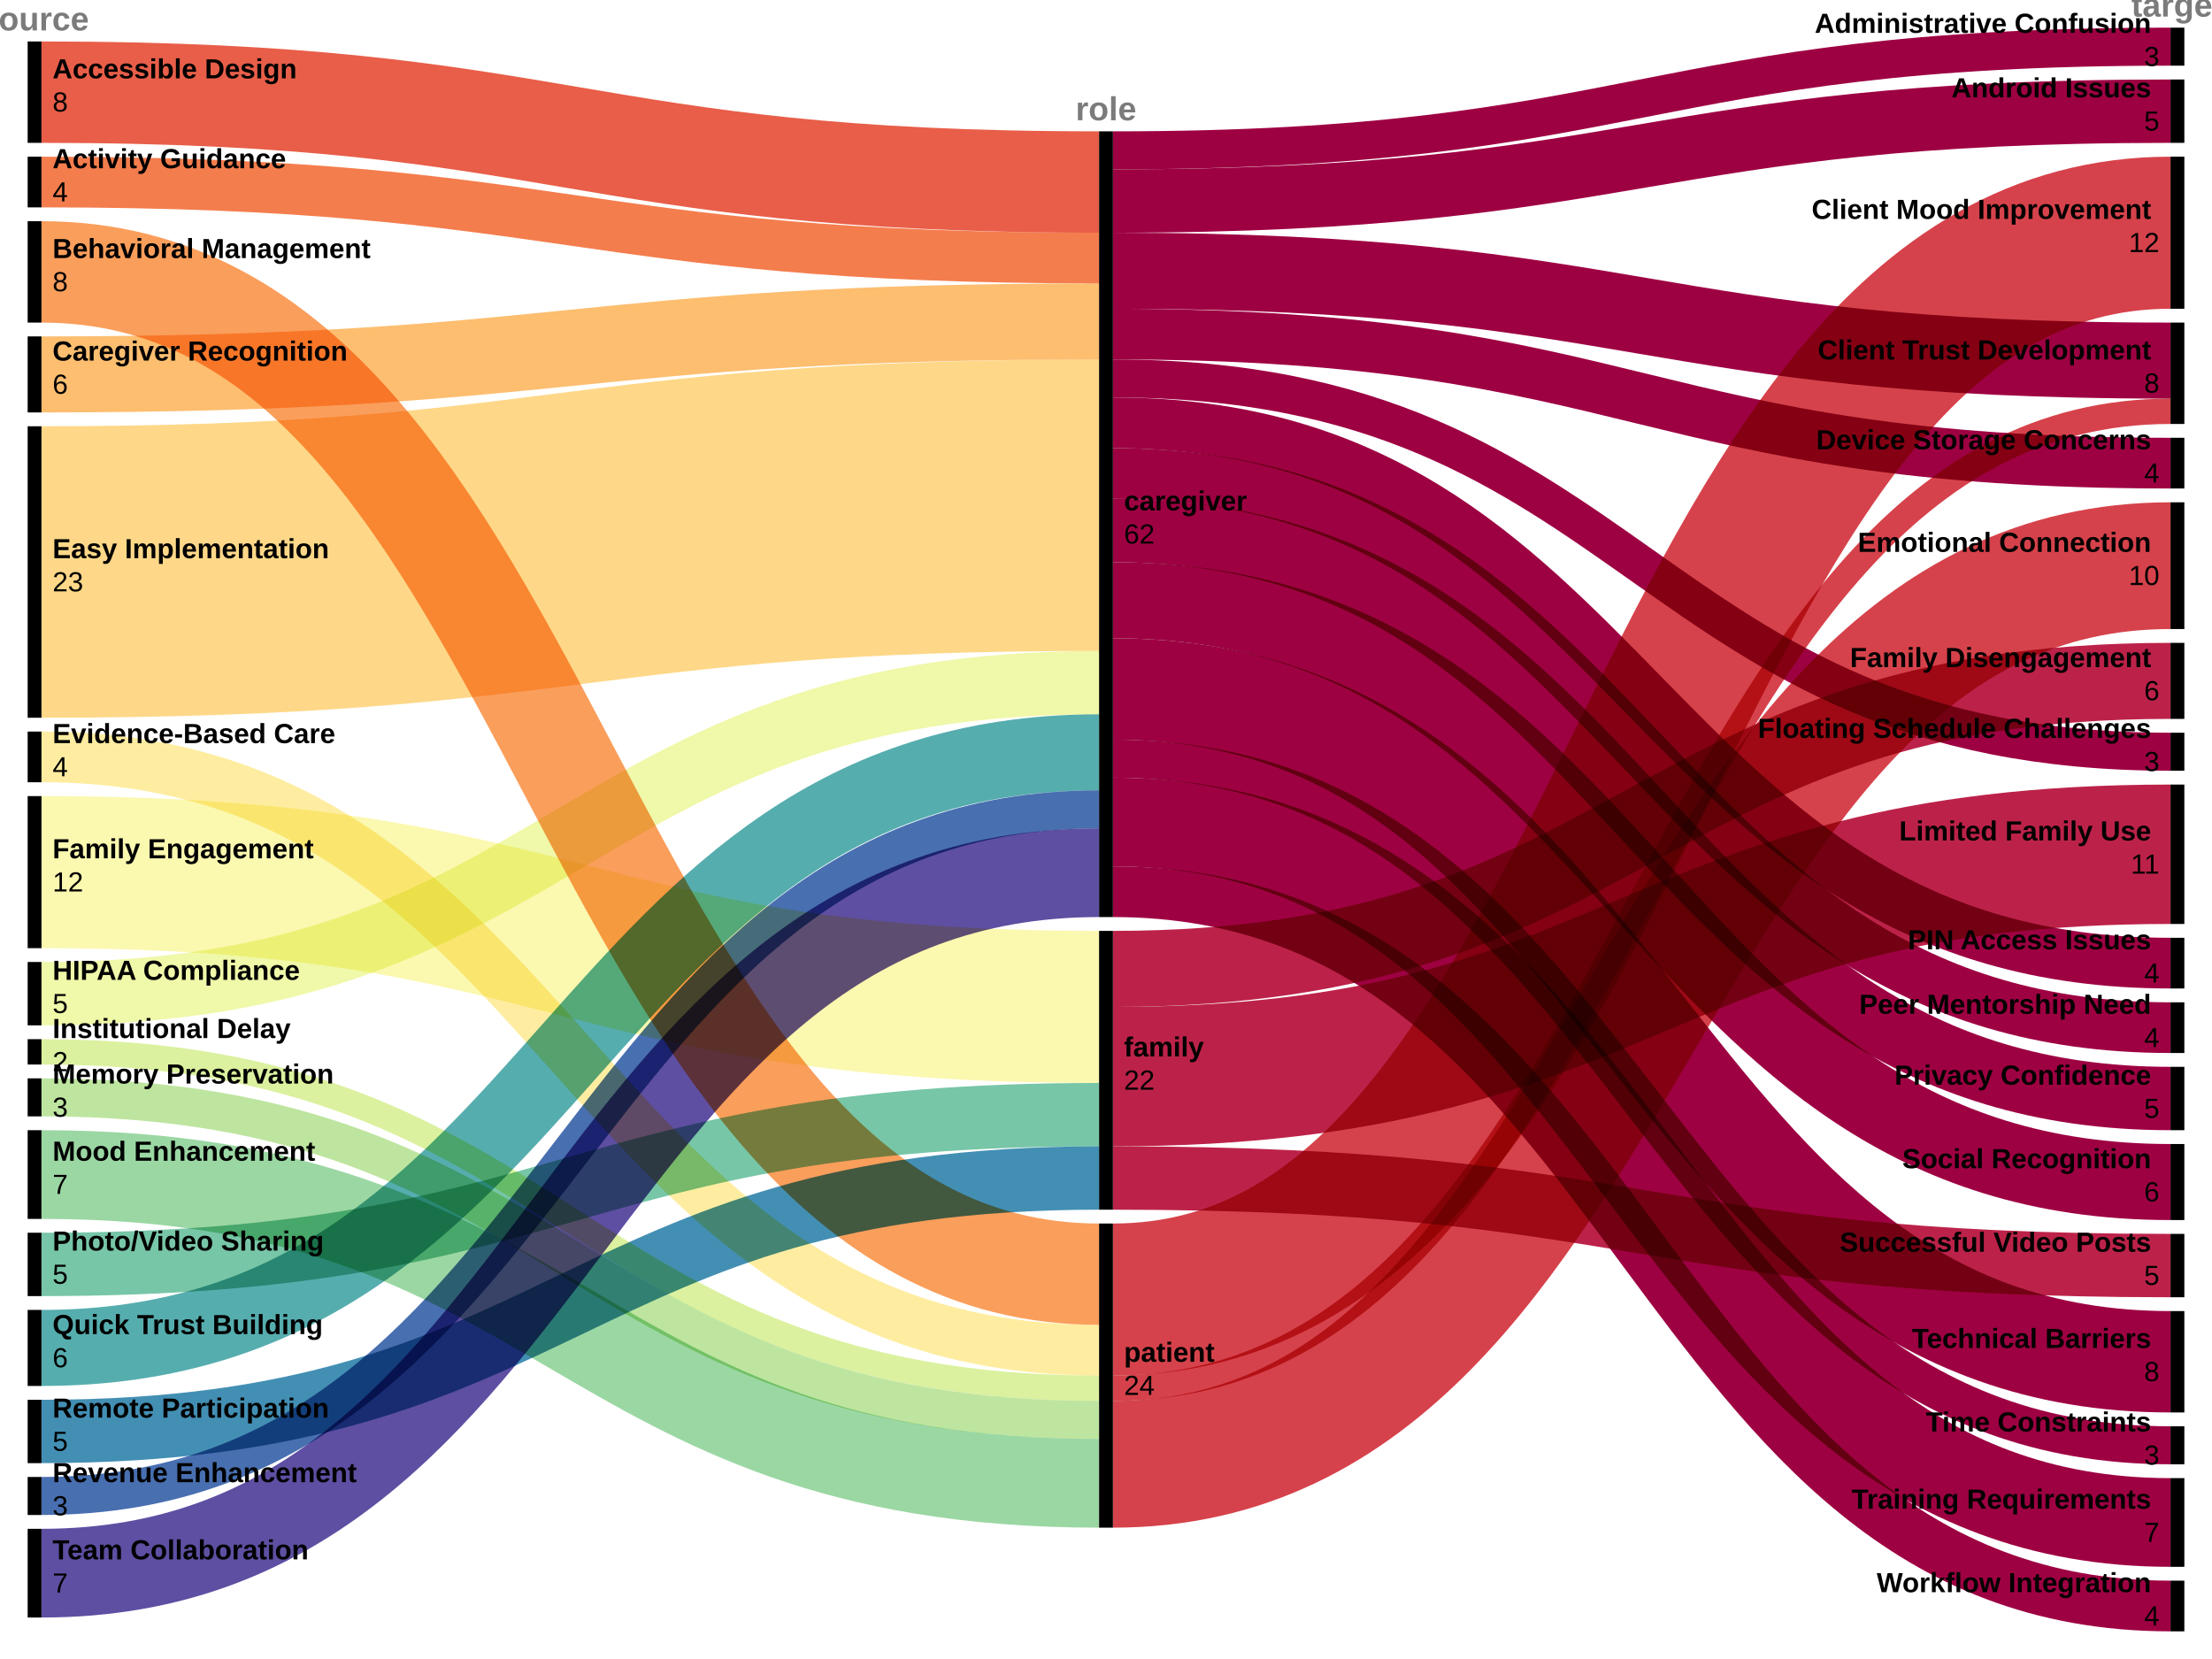
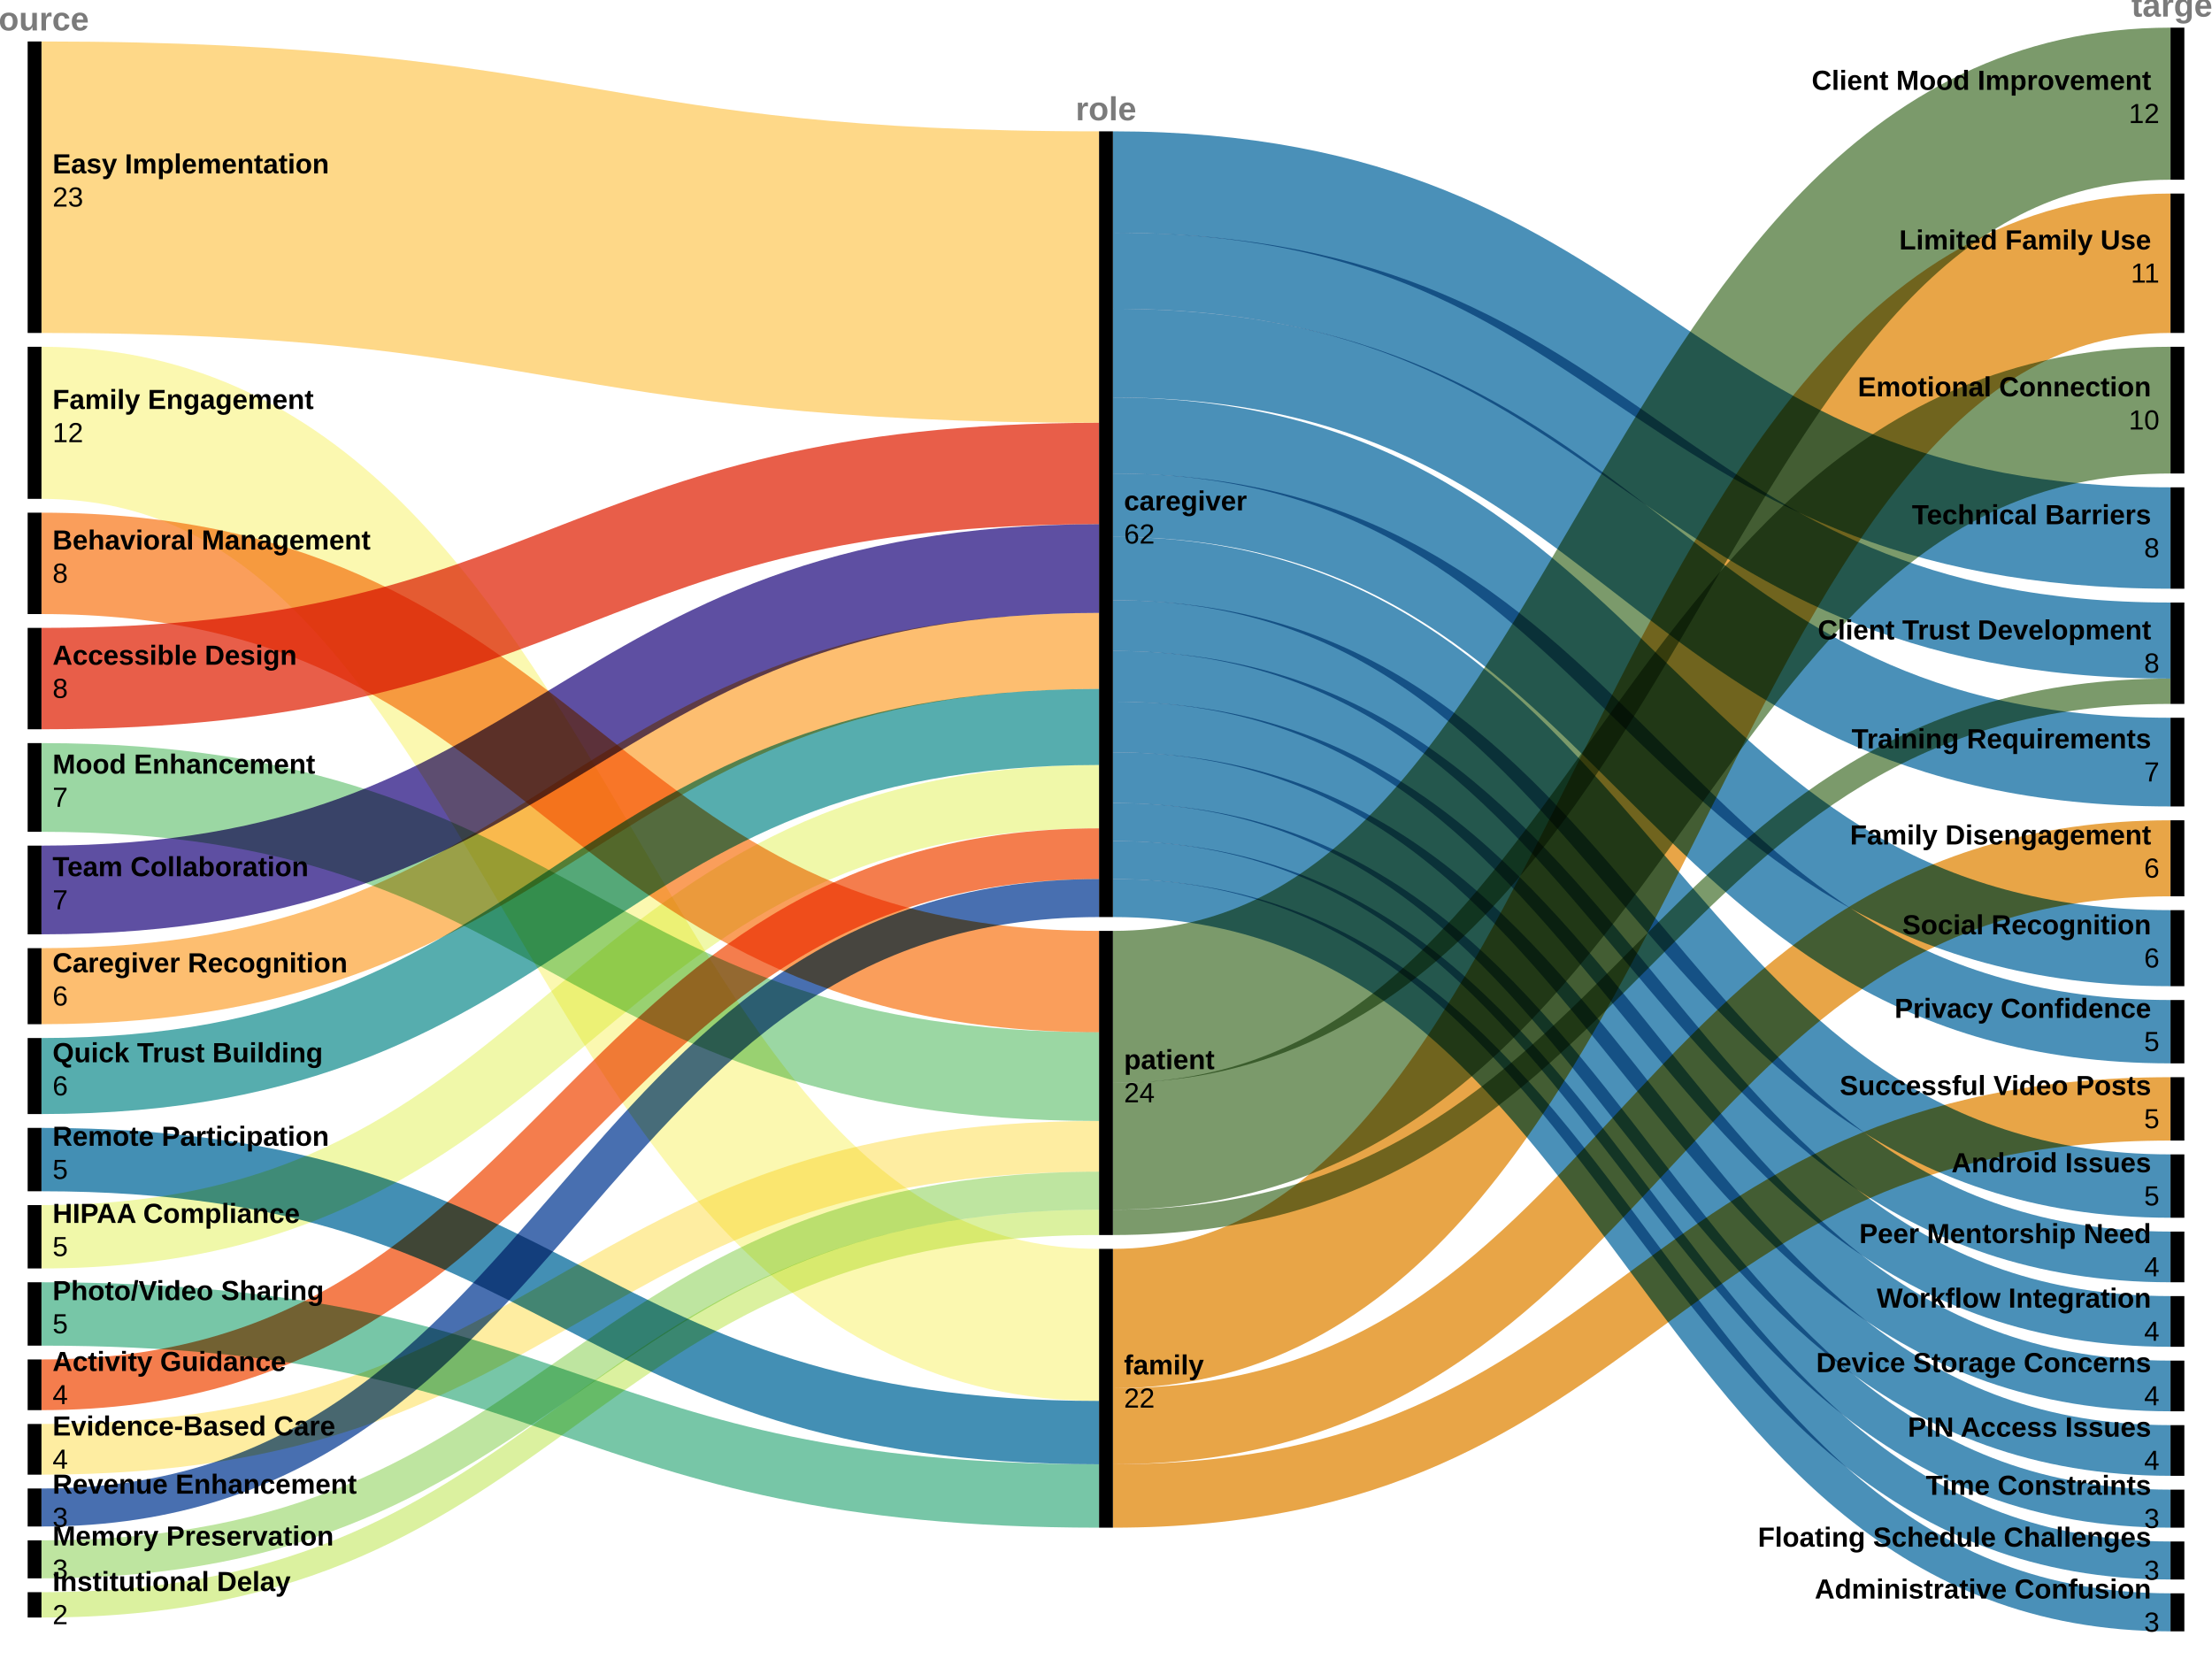
<svg xmlns="http://www.w3.org/2000/svg" viewBox="0 0 800 600" preserveAspectRatio="xMidYMid meet">
  <rect width="800" height="600" x="0" y="0" fill="#FFFFFF" id="background" />
  <g transform="translate(10,10)" id="visualization">
    <g>
-       <rect x="0" y="5" height="36.667" width="5" fill="black" />
-       <rect x="0" y="46.667" height="18.333" width="5" fill="black" />
-       <rect x="775" y="0" height="13.75" width="5" fill="black" />
-       <rect x="775" y="18.75" height="22.917" width="5" fill="black" />
-       <rect x="0" y="70" height="36.667" width="5" fill="black" />
-       <rect x="0" y="111.667" height="27.5" width="5" fill="black" />
-       <rect x="775" y="46.667" height="55" width="5" fill="black" />
-       <rect x="775" y="106.667" height="36.667" width="5" fill="black" />
-       <rect x="775" y="148.333" height="18.333" width="5" fill="black" />
-       <rect x="0" y="144.167" height="105.417" width="5" fill="black" />
-       <rect x="775" y="171.667" height="45.833" width="5" fill="black" />
-       <rect x="0" y="254.583" height="18.333" width="5" fill="black" />
-       <rect x="775" y="222.5" height="27.5" width="5" fill="black" />
-       <rect x="0" y="277.917" height="55" width="5" fill="black" />
-       <rect x="775" y="255" height="13.75" width="5" fill="black" />
-       <rect x="0" y="337.917" height="22.917" width="5" fill="black" />
-       <rect x="0" y="365.833" height="9.167" width="5" fill="black" />
-       <rect x="775" y="273.75" height="50.417" width="5" fill="black" />
-       <rect x="0" y="380" height="13.75" width="5" fill="black" />
-       <rect x="0" y="398.75" height="32.083" width="5" fill="black" />
-       <rect x="775" y="329.167" height="18.333" width="5" fill="black" />
-       <rect x="775" y="352.5" height="18.333" width="5" fill="black" />
-       <rect x="0" y="435.833" height="22.917" width="5" fill="black" />
-       <rect x="775" y="375.833" height="22.917" width="5" fill="black" />
-       <rect x="0" y="463.75" height="27.5" width="5" fill="black" />
-       <rect x="0" y="496.25" height="22.917" width="5" fill="black" />
-       <rect x="0" y="524.167" height="13.75" width="5" fill="black" />
-       <rect x="775" y="403.75" height="27.5" width="5" fill="black" />
-       <rect x="775" y="436.25" height="22.917" width="5" fill="black" />
-       <rect x="0" y="542.917" height="32.083" width="5" fill="black" />
-       <rect x="775" y="464.167" height="36.667" width="5" fill="black" />
-       <rect x="775" y="505.833" height="13.75" width="5" fill="black" />
-       <rect x="775" y="524.583" height="32.083" width="5" fill="black" />
-       <rect x="775" y="561.667" height="18.333" width="5" fill="black" />
      <rect x="387.5" y="37.5" height="284.167" width="5" fill="black" />
-       <rect x="387.5" y="326.667" height="100.833" width="5" fill="black" />
-       <rect x="387.5" y="432.5" height="110" width="5" fill="black" />
+       <rect x="387.5" y="326.667" height="110" width="5" fill="black" />
+       <rect x="0" y="5" height="105.417" width="5" fill="black" />
+       <rect x="387.5" y="441.667" height="100.833" width="5" fill="black" />
+       <rect x="0" y="115.417" height="55" width="5" fill="black" />
+       <rect x="775" y="0" height="55" width="5" fill="black" />
+       <rect x="775" y="60" height="50.417" width="5" fill="black" />
+       <rect x="775" y="115.417" height="45.833" width="5" fill="black" />
+       <rect x="0" y="175.417" height="36.667" width="5" fill="black" />
+       <rect x="0" y="217.083" height="36.667" width="5" fill="black" />
+       <rect x="775" y="166.25" height="36.667" width="5" fill="black" />
+       <rect x="775" y="207.917" height="36.667" width="5" fill="black" />
+       <rect x="0" y="258.75" height="32.083" width="5" fill="black" />
+       <rect x="0" y="295.833" height="32.083" width="5" fill="black" />
+       <rect x="775" y="249.583" height="32.083" width="5" fill="black" />
+       <rect x="0" y="332.917" height="27.5" width="5" fill="black" />
+       <rect x="0" y="365.417" height="27.5" width="5" fill="black" />
+       <rect x="775" y="286.667" height="27.5" width="5" fill="black" />
+       <rect x="775" y="319.167" height="27.5" width="5" fill="black" />
+       <rect x="0" y="397.917" height="22.917" width="5" fill="black" />
+       <rect x="0" y="425.833" height="22.917" width="5" fill="black" />
+       <rect x="0" y="453.75" height="22.917" width="5" fill="black" />
+       <rect x="775" y="351.667" height="22.917" width="5" fill="black" />
+       <rect x="775" y="379.583" height="22.917" width="5" fill="black" />
+       <rect x="775" y="407.5" height="22.917" width="5" fill="black" />
+       <rect x="0" y="481.667" height="18.333" width="5" fill="black" />
+       <rect x="0" y="505" height="18.333" width="5" fill="black" />
+       <rect x="775" y="435.417" height="18.333" width="5" fill="black" />
+       <rect x="775" y="458.75" height="18.333" width="5" fill="black" />
+       <rect x="775" y="482.083" height="18.333" width="5" fill="black" />
+       <rect x="775" y="505.417" height="18.333" width="5" fill="black" />
+       <rect x="0" y="528.333" height="13.75" width="5" fill="black" />
+       <rect x="0" y="547.083" height="13.75" width="5" fill="black" />
+       <rect x="775" y="528.75" height="13.75" width="5" fill="black" />
+       <rect x="775" y="547.5" height="13.75" width="5" fill="black" />
+       <rect x="775" y="566.25" height="13.75" width="5" fill="black" />
+       <rect x="0" y="565.833" height="9.167" width="5" fill="black" />
    </g>
    <g fill="none" stroke-opacity="1">
      <g style="mix-blend-mode: multiply;">
-         <path d="M5,196.875C196.25,196.875,196.25,172.708,387.5,172.708" stroke="rgb(254, 216, 136)" stroke-width="105.417" />
-       </g>
-       <g style="mix-blend-mode: multiply;">
-         <path d="M5,88.333C196.25,88.333,196.25,450.833,387.5,450.833" stroke="rgb(250, 158, 91)" stroke-width="36.667" />
-       </g>
-       <g style="mix-blend-mode: multiply;">
-         <path d="M5,414.792C196.25,414.792,196.25,526.458,387.5,526.458" stroke="rgb(155, 215, 163)" stroke-width="32.083" />
-       </g>
-       <g style="mix-blend-mode: multiply;">
-         <path d="M5,305.417C196.25,305.417,196.25,354.167,387.5,354.167" stroke="rgb(251, 248, 176)" stroke-width="55" />
-       </g>
-       <g style="mix-blend-mode: multiply;">
-         <path d="M5,125.417C196.25,125.417,196.25,106.25,387.5,106.25" stroke="rgb(253, 190, 112)" stroke-width="27.5" />
-       </g>
-       <g style="mix-blend-mode: multiply;">
-         <path d="M5,477.5C196.25,477.5,196.25,262.083,387.5,262.083" stroke="rgb(86, 173, 174)" stroke-width="27.5" />
-       </g>
-       <g style="mix-blend-mode: multiply;">
-         <path d="M5,507.708C196.25,507.708,196.25,416.042,387.5,416.042" stroke="rgb(67, 143, 180)" stroke-width="22.917" />
-       </g>
-       <g style="mix-blend-mode: multiply;">
-         <path d="M5,349.375C196.25,349.375,196.25,236.875,387.5,236.875" stroke="rgb(240, 248, 169)" stroke-width="22.917" />
-       </g>
-       <g style="mix-blend-mode: multiply;">
-         <path d="M5,447.292C196.25,447.292,196.25,393.125,387.5,393.125" stroke="rgb(119, 198, 167)" stroke-width="22.917" />
-       </g>
-       <g style="mix-blend-mode: multiply;">
-         <path d="M5,23.333C196.25,23.333,196.25,55.833,387.5,55.833" stroke="rgb(232, 94, 73)" stroke-width="36.667" />
-       </g>
-       <g style="mix-blend-mode: multiply;">
-         <path d="M5,558.958C196.25,558.958,196.25,305.625,387.5,305.625" stroke="rgb(94, 79, 162)" stroke-width="32.083" />
-       </g>
-       <g style="mix-blend-mode: multiply;">
-         <path d="M5,55.833C196.25,55.833,196.25,83.333,387.5,83.333" stroke="rgb(244, 125, 77)" stroke-width="18.333" />
-       </g>
-       <g style="mix-blend-mode: multiply;">
-         <path d="M5,531.042C196.25,531.042,196.25,282.708,387.5,282.708" stroke="rgb(72, 111, 176)" stroke-width="13.75" />
-       </g>
-       <g style="mix-blend-mode: multiply;">
-         <path d="M5,263.75C196.25,263.75,196.25,478.333,387.5,478.333" stroke="rgb(254, 237, 161)" stroke-width="18.333" />
-       </g>
-       <g style="mix-blend-mode: multiply;">
-         <path d="M5,386.875C196.25,386.875,196.25,503.542,387.5,503.542" stroke="rgb(190, 229, 160)" stroke-width="13.75" />
-       </g>
-       <g style="mix-blend-mode: multiply;">
-         <path d="M5,370.417C196.25,370.417,196.25,492.083,387.5,492.083" stroke="rgb(219, 241, 159)" stroke-width="9.167" />
-       </g>
-       <g style="mix-blend-mode: multiply;">
-         <path d="M392.5,239.167C583.75,239.167,583.75,482.5,775,482.5" stroke="rgb(158, 1, 66)" stroke-width="36.667" />
-       </g>
-       <g style="mix-blend-mode: multiply;">
-         <path d="M392.5,287.292C583.75,287.292,583.75,540.625,775,540.625" stroke="rgb(158, 1, 66)" stroke-width="32.083" />
-       </g>
-       <g style="mix-blend-mode: multiply;">
-         <path d="M392.5,460C583.75,460,583.75,74.167,775,74.167" stroke="rgb(214, 66, 75)" stroke-width="55" />
-       </g>
-       <g style="mix-blend-mode: multiply;">
-         <path d="M392.5,519.583C583.75,519.583,583.75,194.583,775,194.583" stroke="rgb(214, 66, 75)" stroke-width="45.833" />
-       </g>
-       <g style="mix-blend-mode: multiply;">
-         <path d="M392.5,379.375C583.75,379.375,583.75,298.958,775,298.958" stroke="rgb(188, 34, 73)" stroke-width="50.417" />
-       </g>
-       <g style="mix-blend-mode: multiply;">
-         <path d="M392.5,340.417C583.75,340.417,583.75,236.25,775,236.25" stroke="rgb(188, 34, 73)" stroke-width="27.5" />
-       </g>
-       <g style="mix-blend-mode: multiply;">
-         <path d="M392.5,207.083C583.75,207.083,583.75,417.5,775,417.5" stroke="rgb(158, 1, 66)" stroke-width="27.5" />
-       </g>
-       <g style="mix-blend-mode: multiply;">
-         <path d="M392.5,87.917C583.75,87.917,583.75,120.417,775,120.417" stroke="rgb(158, 1, 66)" stroke-width="27.5" />
-       </g>
-       <g style="mix-blend-mode: multiply;">
-         <path d="M392.5,181.875C583.75,181.875,583.75,387.292,775,387.292" stroke="rgb(158, 1, 66)" stroke-width="22.917" />
-       </g>
-       <g style="mix-blend-mode: multiply;">
-         <path d="M392.5,416.042C583.75,416.042,583.75,447.708,775,447.708" stroke="rgb(188, 34, 73)" stroke-width="22.917" />
-       </g>
-       <g style="mix-blend-mode: multiply;">
-         <path d="M392.5,62.708C583.75,62.708,583.75,30.208,775,30.208" stroke="rgb(158, 1, 66)" stroke-width="22.917" />
-       </g>
-       <g style="mix-blend-mode: multiply;">
-         <path d="M392.5,161.25C583.75,161.25,583.75,361.667,775,361.667" stroke="rgb(158, 1, 66)" stroke-width="18.333" />
-       </g>
-       <g style="mix-blend-mode: multiply;">
-         <path d="M392.5,312.5C583.75,312.5,583.75,570.833,775,570.833" stroke="rgb(158, 1, 66)" stroke-width="18.333" />
-       </g>
-       <g style="mix-blend-mode: multiply;">
-         <path d="M392.5,110.833C583.75,110.833,583.75,157.5,775,157.5" stroke="rgb(158, 1, 66)" stroke-width="18.333" />
-       </g>
-       <g style="mix-blend-mode: multiply;">
-         <path d="M392.5,142.917C583.75,142.917,583.75,338.333,775,338.333" stroke="rgb(158, 1, 66)" stroke-width="18.333" />
-       </g>
-       <g style="mix-blend-mode: multiply;">
-         <path d="M392.5,264.375C583.75,264.375,583.75,512.708,775,512.708" stroke="rgb(158, 1, 66)" stroke-width="13.75" />
-       </g>
-       <g style="mix-blend-mode: multiply;">
-         <path d="M392.5,126.875C583.75,126.875,583.75,261.875,775,261.875" stroke="rgb(158, 1, 66)" stroke-width="13.75" />
-       </g>
-       <g style="mix-blend-mode: multiply;">
-         <path d="M392.5,44.375C583.75,44.375,583.75,6.875,775,6.875" stroke="rgb(158, 1, 66)" stroke-width="13.75" />
-       </g>
-       <g style="mix-blend-mode: multiply;">
-         <path d="M392.5,492.083C583.75,492.083,583.75,138.75,775,138.75" stroke="rgb(214, 66, 75)" stroke-width="9.167" />
+         <path d="M5,57.708C196.25,57.708,196.25,90.208,387.5,90.208" stroke="#fed888" stroke-width="105.417" />
+       </g>
+       <g style="mix-blend-mode: multiply;">
+         <path d="M5,193.75C196.25,193.75,196.25,345,387.5,345" stroke="#fa9e5b" stroke-width="36.667" />
+       </g>
+       <g style="mix-blend-mode: multiply;">
+         <path d="M5,274.792C196.25,274.792,196.25,379.375,387.5,379.375" stroke="#9bd7a3" stroke-width="32.083" />
+       </g>
+       <g style="mix-blend-mode: multiply;">
+         <path d="M5,142.917C196.25,142.917,196.25,469.167,387.5,469.167" stroke="#fbf8b0" stroke-width="55" />
+       </g>
+       <g style="mix-blend-mode: multiply;">
+         <path d="M5,346.667C196.25,346.667,196.25,225.417,387.5,225.417" stroke="#fdbe70" stroke-width="27.5" />
+       </g>
+       <g style="mix-blend-mode: multiply;">
+         <path d="M5,379.167C196.25,379.167,196.25,252.917,387.5,252.917" stroke="#56adae" stroke-width="27.5" />
+       </g>
+       <g style="mix-blend-mode: multiply;">
+         <path d="M5,409.375C196.25,409.375,196.25,508.125,387.5,508.125" stroke="#438fb4" stroke-width="22.917" />
+       </g>
+       <g style="mix-blend-mode: multiply;">
+         <path d="M5,437.292C196.25,437.292,196.25,278.125,387.5,278.125" stroke="#f0f8a9" stroke-width="22.917" />
+       </g>
+       <g style="mix-blend-mode: multiply;">
+         <path d="M5,465.208C196.25,465.208,196.25,531.042,387.5,531.042" stroke="#77c6a7" stroke-width="22.917" />
+       </g>
+       <g style="mix-blend-mode: multiply;">
+         <path d="M5,235.417C196.25,235.417,196.25,161.25,387.5,161.25" stroke="#e85e49" stroke-width="36.667" />
+       </g>
+       <g style="mix-blend-mode: multiply;">
+         <path d="M5,311.875C196.25,311.875,196.25,195.625,387.5,195.625" stroke="#5e4fa2" stroke-width="32.083" />
+       </g>
+       <g style="mix-blend-mode: multiply;">
+         <path d="M5,490.833C196.25,490.833,196.25,298.75,387.5,298.75" stroke="#f47d4d" stroke-width="18.333" />
+       </g>
+       <g style="mix-blend-mode: multiply;">
+         <path d="M5,535.208C196.25,535.208,196.25,314.792,387.5,314.792" stroke="#486fb0" stroke-width="13.75" />
+       </g>
+       <g style="mix-blend-mode: multiply;">
+         <path d="M5,514.167C196.25,514.167,196.25,404.583,387.5,404.583" stroke="#feeda1" stroke-width="18.333" />
+       </g>
+       <g style="mix-blend-mode: multiply;">
+         <path d="M5,553.958C196.25,553.958,196.25,420.625,387.5,420.625" stroke="#bee5a0" stroke-width="13.75" />
+       </g>
+       <g style="mix-blend-mode: multiply;">
+         <path d="M5,570.417C196.25,570.417,196.25,432.083,387.5,432.083" stroke="#dbf19f" stroke-width="9.167" />
+       </g>
+       <g style="mix-blend-mode: multiply;">
+         <path d="M392.5,55.833C583.75,55.833,583.75,184.583,775,184.583" stroke="#4a90b8" stroke-width="36.667" />
+       </g>
+       <g style="mix-blend-mode: multiply;">
+         <path d="M392.5,117.708C583.75,117.708,583.75,265.625,775,265.625" stroke="#4a90b8" stroke-width="32.083" />
+       </g>
+       <g style="mix-blend-mode: multiply;">
+         <path d="M392.5,354.167C583.75,354.167,583.75,27.5,775,27.5" stroke="#7b9a6b" stroke-width="55" />
+       </g>
+       <g style="mix-blend-mode: multiply;">
+         <path d="M392.5,404.583C583.75,404.583,583.75,138.333,775,138.333" stroke="#7b9a6b" stroke-width="45.833" />
+       </g>
+       <g style="mix-blend-mode: multiply;">
+         <path d="M392.5,466.875C583.75,466.875,583.75,85.208,775,85.208" stroke="#e8a547" stroke-width="50.417" />
+       </g>
+       <g style="mix-blend-mode: multiply;">
+         <path d="M392.5,505.833C583.75,505.833,583.75,300.417,775,300.417" stroke="#e8a547" stroke-width="27.5" />
+       </g>
+       <g style="mix-blend-mode: multiply;">
+         <path d="M392.5,147.5C583.75,147.5,583.75,332.917,775,332.917" stroke="#4a90b8" stroke-width="27.5" />
+       </g>
+       <g style="mix-blend-mode: multiply;">
+         <path d="M392.5,87.917C583.75,87.917,583.75,221.667,775,221.667" stroke="#4a90b8" stroke-width="27.5" />
+       </g>
+       <g style="mix-blend-mode: multiply;">
+         <path d="M392.5,172.708C583.75,172.708,583.75,363.125,775,363.125" stroke="#4a90b8" stroke-width="22.917" />
+       </g>
+       <g style="mix-blend-mode: multiply;">
+         <path d="M392.5,531.042C583.75,531.042,583.75,391.042,775,391.042" stroke="#e8a547" stroke-width="22.917" />
+       </g>
+       <g style="mix-blend-mode: multiply;">
+         <path d="M392.5,195.625C583.75,195.625,583.75,418.958,775,418.958" stroke="#4a90b8" stroke-width="22.917" />
+       </g>
+       <g style="mix-blend-mode: multiply;">
+         <path d="M392.5,216.25C583.75,216.25,583.75,444.583,775,444.583" stroke="#4a90b8" stroke-width="18.333" />
+       </g>
+       <g style="mix-blend-mode: multiply;">
+         <path d="M392.5,234.583C583.75,234.583,583.75,467.917,775,467.917" stroke="#4a90b8" stroke-width="18.333" />
+       </g>
+       <g style="mix-blend-mode: multiply;">
+         <path d="M392.5,252.917C583.75,252.917,583.75,491.25,775,491.25" stroke="#4a90b8" stroke-width="18.333" />
+       </g>
+       <g style="mix-blend-mode: multiply;">
+         <path d="M392.5,271.25C583.75,271.25,583.75,514.583,775,514.583" stroke="#4a90b8" stroke-width="18.333" />
+       </g>
+       <g style="mix-blend-mode: multiply;">
+         <path d="M392.5,287.292C583.75,287.292,583.75,535.625,775,535.625" stroke="#4a90b8" stroke-width="13.75" />
+       </g>
+       <g style="mix-blend-mode: multiply;">
+         <path d="M392.5,301.042C583.75,301.042,583.75,554.375,775,554.375" stroke="#4a90b8" stroke-width="13.75" />
+       </g>
+       <g style="mix-blend-mode: multiply;">
+         <path d="M392.5,314.792C583.75,314.792,583.75,573.125,775,573.125" stroke="#4a90b8" stroke-width="13.75" />
+       </g>
+       <g style="mix-blend-mode: multiply;">
+         <path d="M392.5,432.083C583.75,432.083,583.75,240,775,240" stroke="#7b9a6b" stroke-width="9.167" />
      </g>
    </g>
    <g>
-       <text x="9" y="23.333" text-anchor="start" transform="translate(0,-5)">
-         <tspan alignment-baseline="middle" x="9" style="font-family: Arial, sans-serif; font-size: 10px; fill: black; font-weight: bold;">Accessible Design</tspan>
-         <tspan alignment-baseline="middle" x="9" dy="12" style="font-family: Arial, sans-serif; font-size: 10px; fill: black; font-weight: normal;">8</tspan>
-       </text>
-       <text x="9" y="55.833" text-anchor="start" transform="translate(0,-5)">
-         <tspan alignment-baseline="middle" x="9" style="font-family: Arial, sans-serif; font-size: 10px; fill: black; font-weight: bold;">Activity Guidance</tspan>
-         <tspan alignment-baseline="middle" x="9" dy="12" style="font-family: Arial, sans-serif; font-size: 10px; fill: black; font-weight: normal;">4</tspan>
-       </text>
-       <text x="771" y="6.875" text-anchor="end" transform="translate(0,-5)">
-         <tspan alignment-baseline="middle" x="771" style="font-family: Arial, sans-serif; font-size: 10px; fill: black; font-weight: bold;">Administrative Confusion</tspan>
-         <tspan alignment-baseline="middle" x="771" dy="12" style="font-family: Arial, sans-serif; font-size: 10px; fill: black; font-weight: normal;">3</tspan>
-       </text>
-       <text x="771" y="30.208" text-anchor="end" transform="translate(0,-5)">
-         <tspan alignment-baseline="middle" x="771" style="font-family: Arial, sans-serif; font-size: 10px; fill: black; font-weight: bold;">Android Issues</tspan>
-         <tspan alignment-baseline="middle" x="771" dy="12" style="font-family: Arial, sans-serif; font-size: 10px; fill: black; font-weight: normal;">5</tspan>
-       </text>
-       <text x="9" y="88.333" text-anchor="start" transform="translate(0,-5)">
-         <tspan alignment-baseline="middle" x="9" style="font-family: Arial, sans-serif; font-size: 10px; fill: black; font-weight: bold;">Behavioral Management</tspan>
-         <tspan alignment-baseline="middle" x="9" dy="12" style="font-family: Arial, sans-serif; font-size: 10px; fill: black; font-weight: normal;">8</tspan>
-       </text>
-       <text x="9" y="125.417" text-anchor="start" transform="translate(0,-5)">
-         <tspan alignment-baseline="middle" x="9" style="font-family: Arial, sans-serif; font-size: 10px; fill: black; font-weight: bold;">Caregiver Recognition</tspan>
-         <tspan alignment-baseline="middle" x="9" dy="12" style="font-family: Arial, sans-serif; font-size: 10px; fill: black; font-weight: normal;">6</tspan>
-       </text>
-       <text x="771" y="74.167" text-anchor="end" transform="translate(0,-5)">
-         <tspan alignment-baseline="middle" x="771" style="font-family: Arial, sans-serif; font-size: 10px; fill: black; font-weight: bold;">Client Mood Improvement</tspan>
-         <tspan alignment-baseline="middle" x="771" dy="12" style="font-family: Arial, sans-serif; font-size: 10px; fill: black; font-weight: normal;">12</tspan>
-       </text>
-       <text x="771" y="125" text-anchor="end" transform="translate(0,-5)">
-         <tspan alignment-baseline="middle" x="771" style="font-family: Arial, sans-serif; font-size: 10px; fill: black; font-weight: bold;">Client Trust Development</tspan>
-         <tspan alignment-baseline="middle" x="771" dy="12" style="font-family: Arial, sans-serif; font-size: 10px; fill: black; font-weight: normal;">8</tspan>
-       </text>
-       <text x="771" y="157.5" text-anchor="end" transform="translate(0,-5)">
-         <tspan alignment-baseline="middle" x="771" style="font-family: Arial, sans-serif; font-size: 10px; fill: black; font-weight: bold;">Device Storage Concerns</tspan>
-         <tspan alignment-baseline="middle" x="771" dy="12" style="font-family: Arial, sans-serif; font-size: 10px; fill: black; font-weight: normal;">4</tspan>
-       </text>
-       <text x="9" y="196.875" text-anchor="start" transform="translate(0,-5)">
-         <tspan alignment-baseline="middle" x="9" style="font-family: Arial, sans-serif; font-size: 10px; fill: black; font-weight: bold;">Easy Implementation</tspan>
-         <tspan alignment-baseline="middle" x="9" dy="12" style="font-family: Arial, sans-serif; font-size: 10px; fill: black; font-weight: normal;">23</tspan>
-       </text>
-       <text x="771" y="194.583" text-anchor="end" transform="translate(0,-5)">
-         <tspan alignment-baseline="middle" x="771" style="font-family: Arial, sans-serif; font-size: 10px; fill: black; font-weight: bold;">Emotional Connection</tspan>
-         <tspan alignment-baseline="middle" x="771" dy="12" style="font-family: Arial, sans-serif; font-size: 10px; fill: black; font-weight: normal;">10</tspan>
-       </text>
-       <text x="9" y="263.75" text-anchor="start" transform="translate(0,-5)">
-         <tspan alignment-baseline="middle" x="9" style="font-family: Arial, sans-serif; font-size: 10px; fill: black; font-weight: bold;">Evidence-Based Care</tspan>
-         <tspan alignment-baseline="middle" x="9" dy="12" style="font-family: Arial, sans-serif; font-size: 10px; fill: black; font-weight: normal;">4</tspan>
-       </text>
-       <text x="771" y="236.25" text-anchor="end" transform="translate(0,-5)">
-         <tspan alignment-baseline="middle" x="771" style="font-family: Arial, sans-serif; font-size: 10px; fill: black; font-weight: bold;">Family Disengagement</tspan>
-         <tspan alignment-baseline="middle" x="771" dy="12" style="font-family: Arial, sans-serif; font-size: 10px; fill: black; font-weight: normal;">6</tspan>
-       </text>
-       <text x="9" y="305.417" text-anchor="start" transform="translate(0,-5)">
-         <tspan alignment-baseline="middle" x="9" style="font-family: Arial, sans-serif; font-size: 10px; fill: black; font-weight: bold;">Family Engagement</tspan>
-         <tspan alignment-baseline="middle" x="9" dy="12" style="font-family: Arial, sans-serif; font-size: 10px; fill: black; font-weight: normal;">12</tspan>
-       </text>
-       <text x="771" y="261.875" text-anchor="end" transform="translate(0,-5)">
-         <tspan alignment-baseline="middle" x="771" style="font-family: Arial, sans-serif; font-size: 10px; fill: black; font-weight: bold;">Floating Schedule Challenges</tspan>
-         <tspan alignment-baseline="middle" x="771" dy="12" style="font-family: Arial, sans-serif; font-size: 10px; fill: black; font-weight: normal;">3</tspan>
-       </text>
-       <text x="9" y="349.375" text-anchor="start" transform="translate(0,-5)">
-         <tspan alignment-baseline="middle" x="9" style="font-family: Arial, sans-serif; font-size: 10px; fill: black; font-weight: bold;">HIPAA Compliance</tspan>
-         <tspan alignment-baseline="middle" x="9" dy="12" style="font-family: Arial, sans-serif; font-size: 10px; fill: black; font-weight: normal;">5</tspan>
-       </text>
-       <text x="9" y="370.417" text-anchor="start" transform="translate(0,-5)">
-         <tspan alignment-baseline="middle" x="9" style="font-family: Arial, sans-serif; font-size: 10px; fill: black; font-weight: bold;">Institutional Delay</tspan>
-         <tspan alignment-baseline="middle" x="9" dy="12" style="font-family: Arial, sans-serif; font-size: 10px; fill: black; font-weight: normal;">2</tspan>
-       </text>
-       <text x="771" y="298.958" text-anchor="end" transform="translate(0,-5)">
-         <tspan alignment-baseline="middle" x="771" style="font-family: Arial, sans-serif; font-size: 10px; fill: black; font-weight: bold;">Limited Family Use</tspan>
-         <tspan alignment-baseline="middle" x="771" dy="12" style="font-family: Arial, sans-serif; font-size: 10px; fill: black; font-weight: normal;">11</tspan>
-       </text>
-       <text x="9" y="386.875" text-anchor="start" transform="translate(0,-5)">
-         <tspan alignment-baseline="middle" x="9" style="font-family: Arial, sans-serif; font-size: 10px; fill: black; font-weight: bold;">Memory Preservation</tspan>
-         <tspan alignment-baseline="middle" x="9" dy="12" style="font-family: Arial, sans-serif; font-size: 10px; fill: black; font-weight: normal;">3</tspan>
-       </text>
-       <text x="9" y="414.792" text-anchor="start" transform="translate(0,-5)">
-         <tspan alignment-baseline="middle" x="9" style="font-family: Arial, sans-serif; font-size: 10px; fill: black; font-weight: bold;">Mood Enhancement</tspan>
-         <tspan alignment-baseline="middle" x="9" dy="12" style="font-family: Arial, sans-serif; font-size: 10px; fill: black; font-weight: normal;">7</tspan>
-       </text>
-       <text x="771" y="338.333" text-anchor="end" transform="translate(0,-5)">
-         <tspan alignment-baseline="middle" x="771" style="font-family: Arial, sans-serif; font-size: 10px; fill: black; font-weight: bold;">PIN Access Issues</tspan>
-         <tspan alignment-baseline="middle" x="771" dy="12" style="font-family: Arial, sans-serif; font-size: 10px; fill: black; font-weight: normal;">4</tspan>
-       </text>
-       <text x="771" y="361.667" text-anchor="end" transform="translate(0,-5)">
-         <tspan alignment-baseline="middle" x="771" style="font-family: Arial, sans-serif; font-size: 10px; fill: black; font-weight: bold;">Peer Mentorship Need</tspan>
-         <tspan alignment-baseline="middle" x="771" dy="12" style="font-family: Arial, sans-serif; font-size: 10px; fill: black; font-weight: normal;">4</tspan>
-       </text>
-       <text x="9" y="447.292" text-anchor="start" transform="translate(0,-5)">
-         <tspan alignment-baseline="middle" x="9" style="font-family: Arial, sans-serif; font-size: 10px; fill: black; font-weight: bold;">Photo/Video Sharing</tspan>
-         <tspan alignment-baseline="middle" x="9" dy="12" style="font-family: Arial, sans-serif; font-size: 10px; fill: black; font-weight: normal;">5</tspan>
-       </text>
-       <text x="771" y="387.292" text-anchor="end" transform="translate(0,-5)">
-         <tspan alignment-baseline="middle" x="771" style="font-family: Arial, sans-serif; font-size: 10px; fill: black; font-weight: bold;">Privacy Confidence</tspan>
-         <tspan alignment-baseline="middle" x="771" dy="12" style="font-family: Arial, sans-serif; font-size: 10px; fill: black; font-weight: normal;">5</tspan>
-       </text>
-       <text x="9" y="477.5" text-anchor="start" transform="translate(0,-5)">
-         <tspan alignment-baseline="middle" x="9" style="font-family: Arial, sans-serif; font-size: 10px; fill: black; font-weight: bold;">Quick Trust Building</tspan>
-         <tspan alignment-baseline="middle" x="9" dy="12" style="font-family: Arial, sans-serif; font-size: 10px; fill: black; font-weight: normal;">6</tspan>
-       </text>
-       <text x="9" y="507.708" text-anchor="start" transform="translate(0,-5)">
-         <tspan alignment-baseline="middle" x="9" style="font-family: Arial, sans-serif; font-size: 10px; fill: black; font-weight: bold;">Remote Participation</tspan>
-         <tspan alignment-baseline="middle" x="9" dy="12" style="font-family: Arial, sans-serif; font-size: 10px; fill: black; font-weight: normal;">5</tspan>
-       </text>
-       <text x="9" y="531.042" text-anchor="start" transform="translate(0,-5)">
-         <tspan alignment-baseline="middle" x="9" style="font-family: Arial, sans-serif; font-size: 10px; fill: black; font-weight: bold;">Revenue Enhancement</tspan>
-         <tspan alignment-baseline="middle" x="9" dy="12" style="font-family: Arial, sans-serif; font-size: 10px; fill: black; font-weight: normal;">3</tspan>
-       </text>
-       <text x="771" y="417.5" text-anchor="end" transform="translate(0,-5)">
-         <tspan alignment-baseline="middle" x="771" style="font-family: Arial, sans-serif; font-size: 10px; fill: black; font-weight: bold;">Social Recognition</tspan>
-         <tspan alignment-baseline="middle" x="771" dy="12" style="font-family: Arial, sans-serif; font-size: 10px; fill: black; font-weight: normal;">6</tspan>
-       </text>
-       <text x="771" y="447.708" text-anchor="end" transform="translate(0,-5)">
-         <tspan alignment-baseline="middle" x="771" style="font-family: Arial, sans-serif; font-size: 10px; fill: black; font-weight: bold;">Successful Video Posts</tspan>
-         <tspan alignment-baseline="middle" x="771" dy="12" style="font-family: Arial, sans-serif; font-size: 10px; fill: black; font-weight: normal;">5</tspan>
-       </text>
-       <text x="9" y="558.958" text-anchor="start" transform="translate(0,-5)">
-         <tspan alignment-baseline="middle" x="9" style="font-family: Arial, sans-serif; font-size: 10px; fill: black; font-weight: bold;">Team Collaboration</tspan>
-         <tspan alignment-baseline="middle" x="9" dy="12" style="font-family: Arial, sans-serif; font-size: 10px; fill: black; font-weight: normal;">7</tspan>
-       </text>
-       <text x="771" y="482.5" text-anchor="end" transform="translate(0,-5)">
-         <tspan alignment-baseline="middle" x="771" style="font-family: Arial, sans-serif; font-size: 10px; fill: black; font-weight: bold;">Technical Barriers</tspan>
-         <tspan alignment-baseline="middle" x="771" dy="12" style="font-family: Arial, sans-serif; font-size: 10px; fill: black; font-weight: normal;">8</tspan>
-       </text>
-       <text x="771" y="512.708" text-anchor="end" transform="translate(0,-5)">
-         <tspan alignment-baseline="middle" x="771" style="font-family: Arial, sans-serif; font-size: 10px; fill: black; font-weight: bold;">Time Constraints</tspan>
-         <tspan alignment-baseline="middle" x="771" dy="12" style="font-family: Arial, sans-serif; font-size: 10px; fill: black; font-weight: normal;">3</tspan>
-       </text>
-       <text x="771" y="540.625" text-anchor="end" transform="translate(0,-5)">
-         <tspan alignment-baseline="middle" x="771" style="font-family: Arial, sans-serif; font-size: 10px; fill: black; font-weight: bold;">Training Requirements</tspan>
-         <tspan alignment-baseline="middle" x="771" dy="12" style="font-family: Arial, sans-serif; font-size: 10px; fill: black; font-weight: normal;">7</tspan>
-       </text>
-       <text x="771" y="570.833" text-anchor="end" transform="translate(0,-5)">
-         <tspan alignment-baseline="middle" x="771" style="font-family: Arial, sans-serif; font-size: 10px; fill: black; font-weight: bold;">Workflow Integration</tspan>
-         <tspan alignment-baseline="middle" x="771" dy="12" style="font-family: Arial, sans-serif; font-size: 10px; fill: black; font-weight: normal;">4</tspan>
-       </text>
      <text x="396.5" y="179.583" text-anchor="start" transform="translate(0,-5)">
        <tspan alignment-baseline="middle" x="396.5" style="font-family: Arial, sans-serif; font-size: 10px; fill: black; font-weight: bold;">caregiver</tspan>
        <tspan alignment-baseline="middle" x="396.5" dy="12" style="font-family: Arial, sans-serif; font-size: 10px; fill: black; font-weight: normal;">62</tspan>
      </text>
-       <text x="396.5" y="377.083" text-anchor="start" transform="translate(0,-5)">
+       <text x="396.5" y="381.667" text-anchor="start" transform="translate(0,-5)">
+         <tspan alignment-baseline="middle" x="396.5" style="font-family: Arial, sans-serif; font-size: 10px; fill: black; font-weight: bold;">patient</tspan>
+         <tspan alignment-baseline="middle" x="396.5" dy="12" style="font-family: Arial, sans-serif; font-size: 10px; fill: black; font-weight: normal;">24</tspan>
+       </text>
+       <text x="9" y="57.708" text-anchor="start" transform="translate(0,-5)">
+         <tspan alignment-baseline="middle" x="9" style="font-family: Arial, sans-serif; font-size: 10px; fill: black; font-weight: bold;">Easy Implementation</tspan>
+         <tspan alignment-baseline="middle" x="9" dy="12" style="font-family: Arial, sans-serif; font-size: 10px; fill: black; font-weight: normal;">23</tspan>
+       </text>
+       <text x="396.5" y="492.083" text-anchor="start" transform="translate(0,-5)">
        <tspan alignment-baseline="middle" x="396.5" style="font-family: Arial, sans-serif; font-size: 10px; fill: black; font-weight: bold;">family</tspan>
        <tspan alignment-baseline="middle" x="396.5" dy="12" style="font-family: Arial, sans-serif; font-size: 10px; fill: black; font-weight: normal;">22</tspan>
      </text>
-       <text x="396.5" y="487.5" text-anchor="start" transform="translate(0,-5)">
-         <tspan alignment-baseline="middle" x="396.5" style="font-family: Arial, sans-serif; font-size: 10px; fill: black; font-weight: bold;">patient</tspan>
-         <tspan alignment-baseline="middle" x="396.5" dy="12" style="font-family: Arial, sans-serif; font-size: 10px; fill: black; font-weight: normal;">24</tspan>
+       <text x="9" y="142.917" text-anchor="start" transform="translate(0,-5)">
+         <tspan alignment-baseline="middle" x="9" style="font-family: Arial, sans-serif; font-size: 10px; fill: black; font-weight: bold;">Family Engagement</tspan>
+         <tspan alignment-baseline="middle" x="9" dy="12" style="font-family: Arial, sans-serif; font-size: 10px; fill: black; font-weight: normal;">12</tspan>
+       </text>
+       <text x="771" y="27.5" text-anchor="end" transform="translate(0,-5)">
+         <tspan alignment-baseline="middle" x="771" style="font-family: Arial, sans-serif; font-size: 10px; fill: black; font-weight: bold;">Client Mood Improvement</tspan>
+         <tspan alignment-baseline="middle" x="771" dy="12" style="font-family: Arial, sans-serif; font-size: 10px; fill: black; font-weight: normal;">12</tspan>
+       </text>
+       <text x="771" y="85.208" text-anchor="end" transform="translate(0,-5)">
+         <tspan alignment-baseline="middle" x="771" style="font-family: Arial, sans-serif; font-size: 10px; fill: black; font-weight: bold;">Limited Family Use</tspan>
+         <tspan alignment-baseline="middle" x="771" dy="12" style="font-family: Arial, sans-serif; font-size: 10px; fill: black; font-weight: normal;">11</tspan>
+       </text>
+       <text x="771" y="138.333" text-anchor="end" transform="translate(0,-5)">
+         <tspan alignment-baseline="middle" x="771" style="font-family: Arial, sans-serif; font-size: 10px; fill: black; font-weight: bold;">Emotional Connection</tspan>
+         <tspan alignment-baseline="middle" x="771" dy="12" style="font-family: Arial, sans-serif; font-size: 10px; fill: black; font-weight: normal;">10</tspan>
+       </text>
+       <text x="9" y="193.75" text-anchor="start" transform="translate(0,-5)">
+         <tspan alignment-baseline="middle" x="9" style="font-family: Arial, sans-serif; font-size: 10px; fill: black; font-weight: bold;">Behavioral Management</tspan>
+         <tspan alignment-baseline="middle" x="9" dy="12" style="font-family: Arial, sans-serif; font-size: 10px; fill: black; font-weight: normal;">8</tspan>
+       </text>
+       <text x="9" y="235.417" text-anchor="start" transform="translate(0,-5)">
+         <tspan alignment-baseline="middle" x="9" style="font-family: Arial, sans-serif; font-size: 10px; fill: black; font-weight: bold;">Accessible Design</tspan>
+         <tspan alignment-baseline="middle" x="9" dy="12" style="font-family: Arial, sans-serif; font-size: 10px; fill: black; font-weight: normal;">8</tspan>
+       </text>
+       <text x="771" y="184.583" text-anchor="end" transform="translate(0,-5)">
+         <tspan alignment-baseline="middle" x="771" style="font-family: Arial, sans-serif; font-size: 10px; fill: black; font-weight: bold;">Technical Barriers</tspan>
+         <tspan alignment-baseline="middle" x="771" dy="12" style="font-family: Arial, sans-serif; font-size: 10px; fill: black; font-weight: normal;">8</tspan>
+       </text>
+       <text x="771" y="226.25" text-anchor="end" transform="translate(0,-5)">
+         <tspan alignment-baseline="middle" x="771" style="font-family: Arial, sans-serif; font-size: 10px; fill: black; font-weight: bold;">Client Trust Development</tspan>
+         <tspan alignment-baseline="middle" x="771" dy="12" style="font-family: Arial, sans-serif; font-size: 10px; fill: black; font-weight: normal;">8</tspan>
+       </text>
+       <text x="9" y="274.792" text-anchor="start" transform="translate(0,-5)">
+         <tspan alignment-baseline="middle" x="9" style="font-family: Arial, sans-serif; font-size: 10px; fill: black; font-weight: bold;">Mood Enhancement</tspan>
+         <tspan alignment-baseline="middle" x="9" dy="12" style="font-family: Arial, sans-serif; font-size: 10px; fill: black; font-weight: normal;">7</tspan>
+       </text>
+       <text x="9" y="311.875" text-anchor="start" transform="translate(0,-5)">
+         <tspan alignment-baseline="middle" x="9" style="font-family: Arial, sans-serif; font-size: 10px; fill: black; font-weight: bold;">Team Collaboration</tspan>
+         <tspan alignment-baseline="middle" x="9" dy="12" style="font-family: Arial, sans-serif; font-size: 10px; fill: black; font-weight: normal;">7</tspan>
+       </text>
+       <text x="771" y="265.625" text-anchor="end" transform="translate(0,-5)">
+         <tspan alignment-baseline="middle" x="771" style="font-family: Arial, sans-serif; font-size: 10px; fill: black; font-weight: bold;">Training Requirements</tspan>
+         <tspan alignment-baseline="middle" x="771" dy="12" style="font-family: Arial, sans-serif; font-size: 10px; fill: black; font-weight: normal;">7</tspan>
+       </text>
+       <text x="9" y="346.667" text-anchor="start" transform="translate(0,-5)">
+         <tspan alignment-baseline="middle" x="9" style="font-family: Arial, sans-serif; font-size: 10px; fill: black; font-weight: bold;">Caregiver Recognition</tspan>
+         <tspan alignment-baseline="middle" x="9" dy="12" style="font-family: Arial, sans-serif; font-size: 10px; fill: black; font-weight: normal;">6</tspan>
+       </text>
+       <text x="9" y="379.167" text-anchor="start" transform="translate(0,-5)">
+         <tspan alignment-baseline="middle" x="9" style="font-family: Arial, sans-serif; font-size: 10px; fill: black; font-weight: bold;">Quick Trust Building</tspan>
+         <tspan alignment-baseline="middle" x="9" dy="12" style="font-family: Arial, sans-serif; font-size: 10px; fill: black; font-weight: normal;">6</tspan>
+       </text>
+       <text x="771" y="300.417" text-anchor="end" transform="translate(0,-5)">
+         <tspan alignment-baseline="middle" x="771" style="font-family: Arial, sans-serif; font-size: 10px; fill: black; font-weight: bold;">Family Disengagement</tspan>
+         <tspan alignment-baseline="middle" x="771" dy="12" style="font-family: Arial, sans-serif; font-size: 10px; fill: black; font-weight: normal;">6</tspan>
+       </text>
+       <text x="771" y="332.917" text-anchor="end" transform="translate(0,-5)">
+         <tspan alignment-baseline="middle" x="771" style="font-family: Arial, sans-serif; font-size: 10px; fill: black; font-weight: bold;">Social Recognition</tspan>
+         <tspan alignment-baseline="middle" x="771" dy="12" style="font-family: Arial, sans-serif; font-size: 10px; fill: black; font-weight: normal;">6</tspan>
+       </text>
+       <text x="9" y="409.375" text-anchor="start" transform="translate(0,-5)">
+         <tspan alignment-baseline="middle" x="9" style="font-family: Arial, sans-serif; font-size: 10px; fill: black; font-weight: bold;">Remote Participation</tspan>
+         <tspan alignment-baseline="middle" x="9" dy="12" style="font-family: Arial, sans-serif; font-size: 10px; fill: black; font-weight: normal;">5</tspan>
+       </text>
+       <text x="9" y="437.292" text-anchor="start" transform="translate(0,-5)">
+         <tspan alignment-baseline="middle" x="9" style="font-family: Arial, sans-serif; font-size: 10px; fill: black; font-weight: bold;">HIPAA Compliance</tspan>
+         <tspan alignment-baseline="middle" x="9" dy="12" style="font-family: Arial, sans-serif; font-size: 10px; fill: black; font-weight: normal;">5</tspan>
+       </text>
+       <text x="9" y="465.208" text-anchor="start" transform="translate(0,-5)">
+         <tspan alignment-baseline="middle" x="9" style="font-family: Arial, sans-serif; font-size: 10px; fill: black; font-weight: bold;">Photo/Video Sharing</tspan>
+         <tspan alignment-baseline="middle" x="9" dy="12" style="font-family: Arial, sans-serif; font-size: 10px; fill: black; font-weight: normal;">5</tspan>
+       </text>
+       <text x="771" y="363.125" text-anchor="end" transform="translate(0,-5)">
+         <tspan alignment-baseline="middle" x="771" style="font-family: Arial, sans-serif; font-size: 10px; fill: black; font-weight: bold;">Privacy Confidence</tspan>
+         <tspan alignment-baseline="middle" x="771" dy="12" style="font-family: Arial, sans-serif; font-size: 10px; fill: black; font-weight: normal;">5</tspan>
+       </text>
+       <text x="771" y="391.042" text-anchor="end" transform="translate(0,-5)">
+         <tspan alignment-baseline="middle" x="771" style="font-family: Arial, sans-serif; font-size: 10px; fill: black; font-weight: bold;">Successful Video Posts</tspan>
+         <tspan alignment-baseline="middle" x="771" dy="12" style="font-family: Arial, sans-serif; font-size: 10px; fill: black; font-weight: normal;">5</tspan>
+       </text>
+       <text x="771" y="418.958" text-anchor="end" transform="translate(0,-5)">
+         <tspan alignment-baseline="middle" x="771" style="font-family: Arial, sans-serif; font-size: 10px; fill: black; font-weight: bold;">Android Issues</tspan>
+         <tspan alignment-baseline="middle" x="771" dy="12" style="font-family: Arial, sans-serif; font-size: 10px; fill: black; font-weight: normal;">5</tspan>
+       </text>
+       <text x="9" y="490.833" text-anchor="start" transform="translate(0,-5)">
+         <tspan alignment-baseline="middle" x="9" style="font-family: Arial, sans-serif; font-size: 10px; fill: black; font-weight: bold;">Activity Guidance</tspan>
+         <tspan alignment-baseline="middle" x="9" dy="12" style="font-family: Arial, sans-serif; font-size: 10px; fill: black; font-weight: normal;">4</tspan>
+       </text>
+       <text x="9" y="514.167" text-anchor="start" transform="translate(0,-5)">
+         <tspan alignment-baseline="middle" x="9" style="font-family: Arial, sans-serif; font-size: 10px; fill: black; font-weight: bold;">Evidence-Based Care</tspan>
+         <tspan alignment-baseline="middle" x="9" dy="12" style="font-family: Arial, sans-serif; font-size: 10px; fill: black; font-weight: normal;">4</tspan>
+       </text>
+       <text x="771" y="444.583" text-anchor="end" transform="translate(0,-5)">
+         <tspan alignment-baseline="middle" x="771" style="font-family: Arial, sans-serif; font-size: 10px; fill: black; font-weight: bold;">Peer Mentorship Need</tspan>
+         <tspan alignment-baseline="middle" x="771" dy="12" style="font-family: Arial, sans-serif; font-size: 10px; fill: black; font-weight: normal;">4</tspan>
+       </text>
+       <text x="771" y="467.917" text-anchor="end" transform="translate(0,-5)">
+         <tspan alignment-baseline="middle" x="771" style="font-family: Arial, sans-serif; font-size: 10px; fill: black; font-weight: bold;">Workflow Integration</tspan>
+         <tspan alignment-baseline="middle" x="771" dy="12" style="font-family: Arial, sans-serif; font-size: 10px; fill: black; font-weight: normal;">4</tspan>
+       </text>
+       <text x="771" y="491.25" text-anchor="end" transform="translate(0,-5)">
+         <tspan alignment-baseline="middle" x="771" style="font-family: Arial, sans-serif; font-size: 10px; fill: black; font-weight: bold;">Device Storage Concerns</tspan>
+         <tspan alignment-baseline="middle" x="771" dy="12" style="font-family: Arial, sans-serif; font-size: 10px; fill: black; font-weight: normal;">4</tspan>
+       </text>
+       <text x="771" y="514.583" text-anchor="end" transform="translate(0,-5)">
+         <tspan alignment-baseline="middle" x="771" style="font-family: Arial, sans-serif; font-size: 10px; fill: black; font-weight: bold;">PIN Access Issues</tspan>
+         <tspan alignment-baseline="middle" x="771" dy="12" style="font-family: Arial, sans-serif; font-size: 10px; fill: black; font-weight: normal;">4</tspan>
+       </text>
+       <text x="9" y="535.208" text-anchor="start" transform="translate(0,-5)">
+         <tspan alignment-baseline="middle" x="9" style="font-family: Arial, sans-serif; font-size: 10px; fill: black; font-weight: bold;">Revenue Enhancement</tspan>
+         <tspan alignment-baseline="middle" x="9" dy="12" style="font-family: Arial, sans-serif; font-size: 10px; fill: black; font-weight: normal;">3</tspan>
+       </text>
+       <text x="9" y="553.958" text-anchor="start" transform="translate(0,-5)">
+         <tspan alignment-baseline="middle" x="9" style="font-family: Arial, sans-serif; font-size: 10px; fill: black; font-weight: bold;">Memory Preservation</tspan>
+         <tspan alignment-baseline="middle" x="9" dy="12" style="font-family: Arial, sans-serif; font-size: 10px; fill: black; font-weight: normal;">3</tspan>
+       </text>
+       <text x="771" y="535.625" text-anchor="end" transform="translate(0,-5)">
+         <tspan alignment-baseline="middle" x="771" style="font-family: Arial, sans-serif; font-size: 10px; fill: black; font-weight: bold;">Time Constraints</tspan>
+         <tspan alignment-baseline="middle" x="771" dy="12" style="font-family: Arial, sans-serif; font-size: 10px; fill: black; font-weight: normal;">3</tspan>
+       </text>
+       <text x="771" y="554.375" text-anchor="end" transform="translate(0,-5)">
+         <tspan alignment-baseline="middle" x="771" style="font-family: Arial, sans-serif; font-size: 10px; fill: black; font-weight: bold;">Floating Schedule Challenges</tspan>
+         <tspan alignment-baseline="middle" x="771" dy="12" style="font-family: Arial, sans-serif; font-size: 10px; fill: black; font-weight: normal;">3</tspan>
+       </text>
+       <text x="771" y="573.125" text-anchor="end" transform="translate(0,-5)">
+         <tspan alignment-baseline="middle" x="771" style="font-family: Arial, sans-serif; font-size: 10px; fill: black; font-weight: bold;">Administrative Confusion</tspan>
+         <tspan alignment-baseline="middle" x="771" dy="12" style="font-family: Arial, sans-serif; font-size: 10px; fill: black; font-weight: normal;">3</tspan>
+       </text>
+       <text x="9" y="570.417" text-anchor="start" transform="translate(0,-5)">
+         <tspan alignment-baseline="middle" x="9" style="font-family: Arial, sans-serif; font-size: 10px; fill: black; font-weight: bold;">Institutional Delay</tspan>
+         <tspan alignment-baseline="middle" x="9" dy="12" style="font-family: Arial, sans-serif; font-size: 10px; fill: black; font-weight: normal;">2</tspan>
      </text>
    </g>
    <g>
+       <text x="390" y="33.5" text-anchor="middle" style="font-family: Arial, sans-serif; font-size: 12px; fill: rgb(123, 123, 123); font-weight: bold;">role</text>
      <text x="2.5" y="1" text-anchor="middle" style="font-family: Arial, sans-serif; font-size: 12px; fill: rgb(123, 123, 123); font-weight: bold;">source</text>
      <text x="777.5" y="-4" text-anchor="middle" style="font-family: Arial, sans-serif; font-size: 12px; fill: rgb(123, 123, 123); font-weight: bold;">target</text>
-       <text x="390" y="33.5" text-anchor="middle" style="font-family: Arial, sans-serif; font-size: 12px; fill: rgb(123, 123, 123); font-weight: bold;">role</text>
    </g>
  </g>
</svg>
